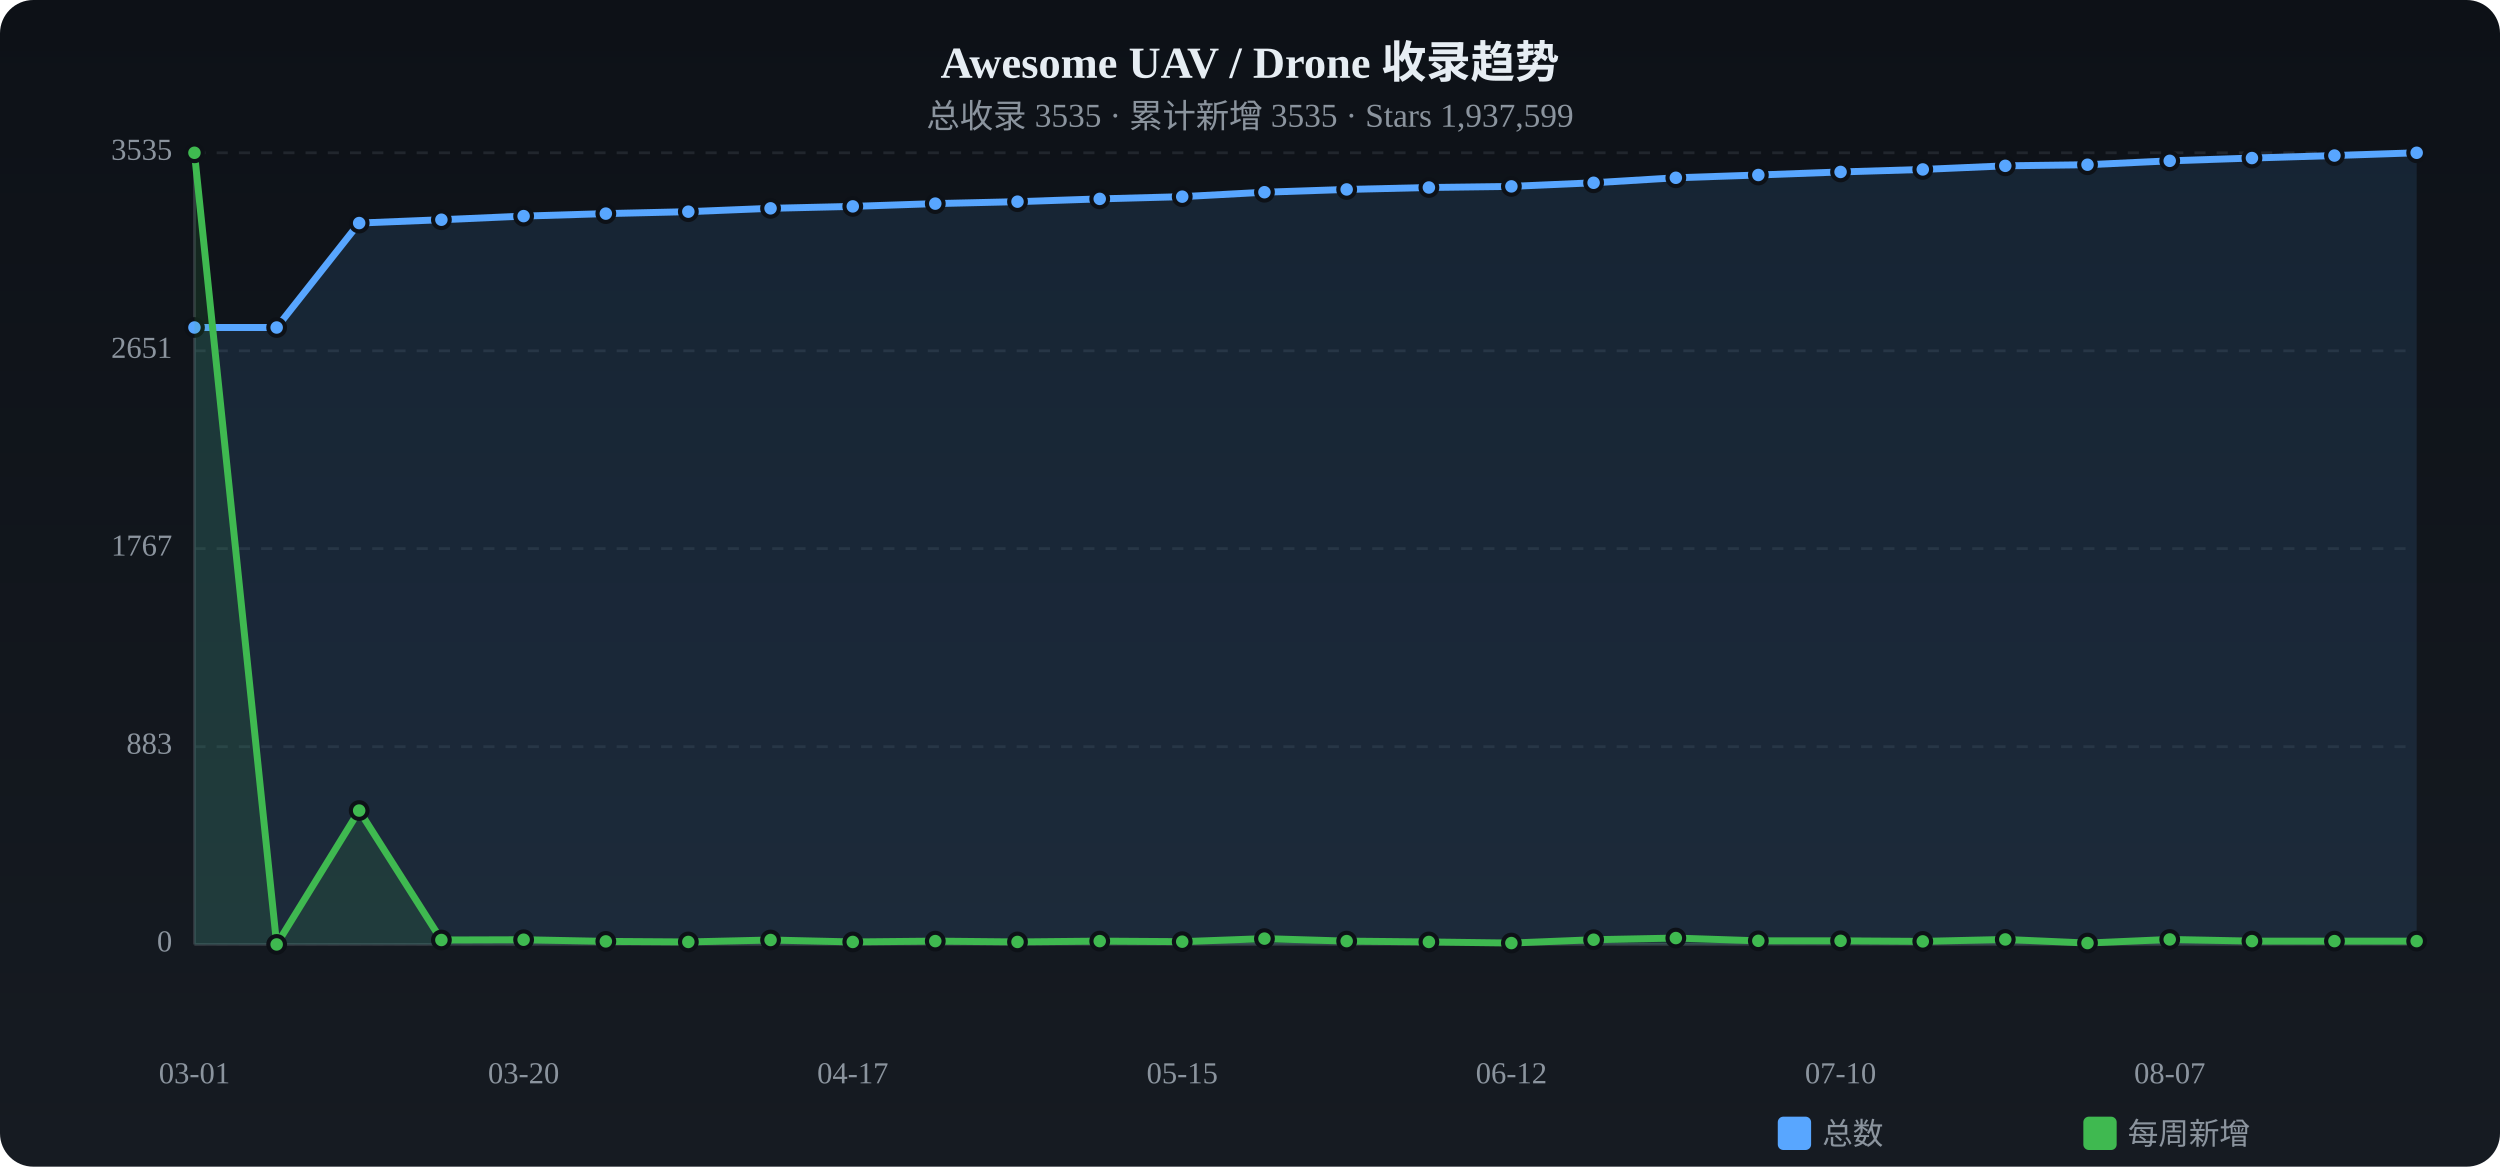
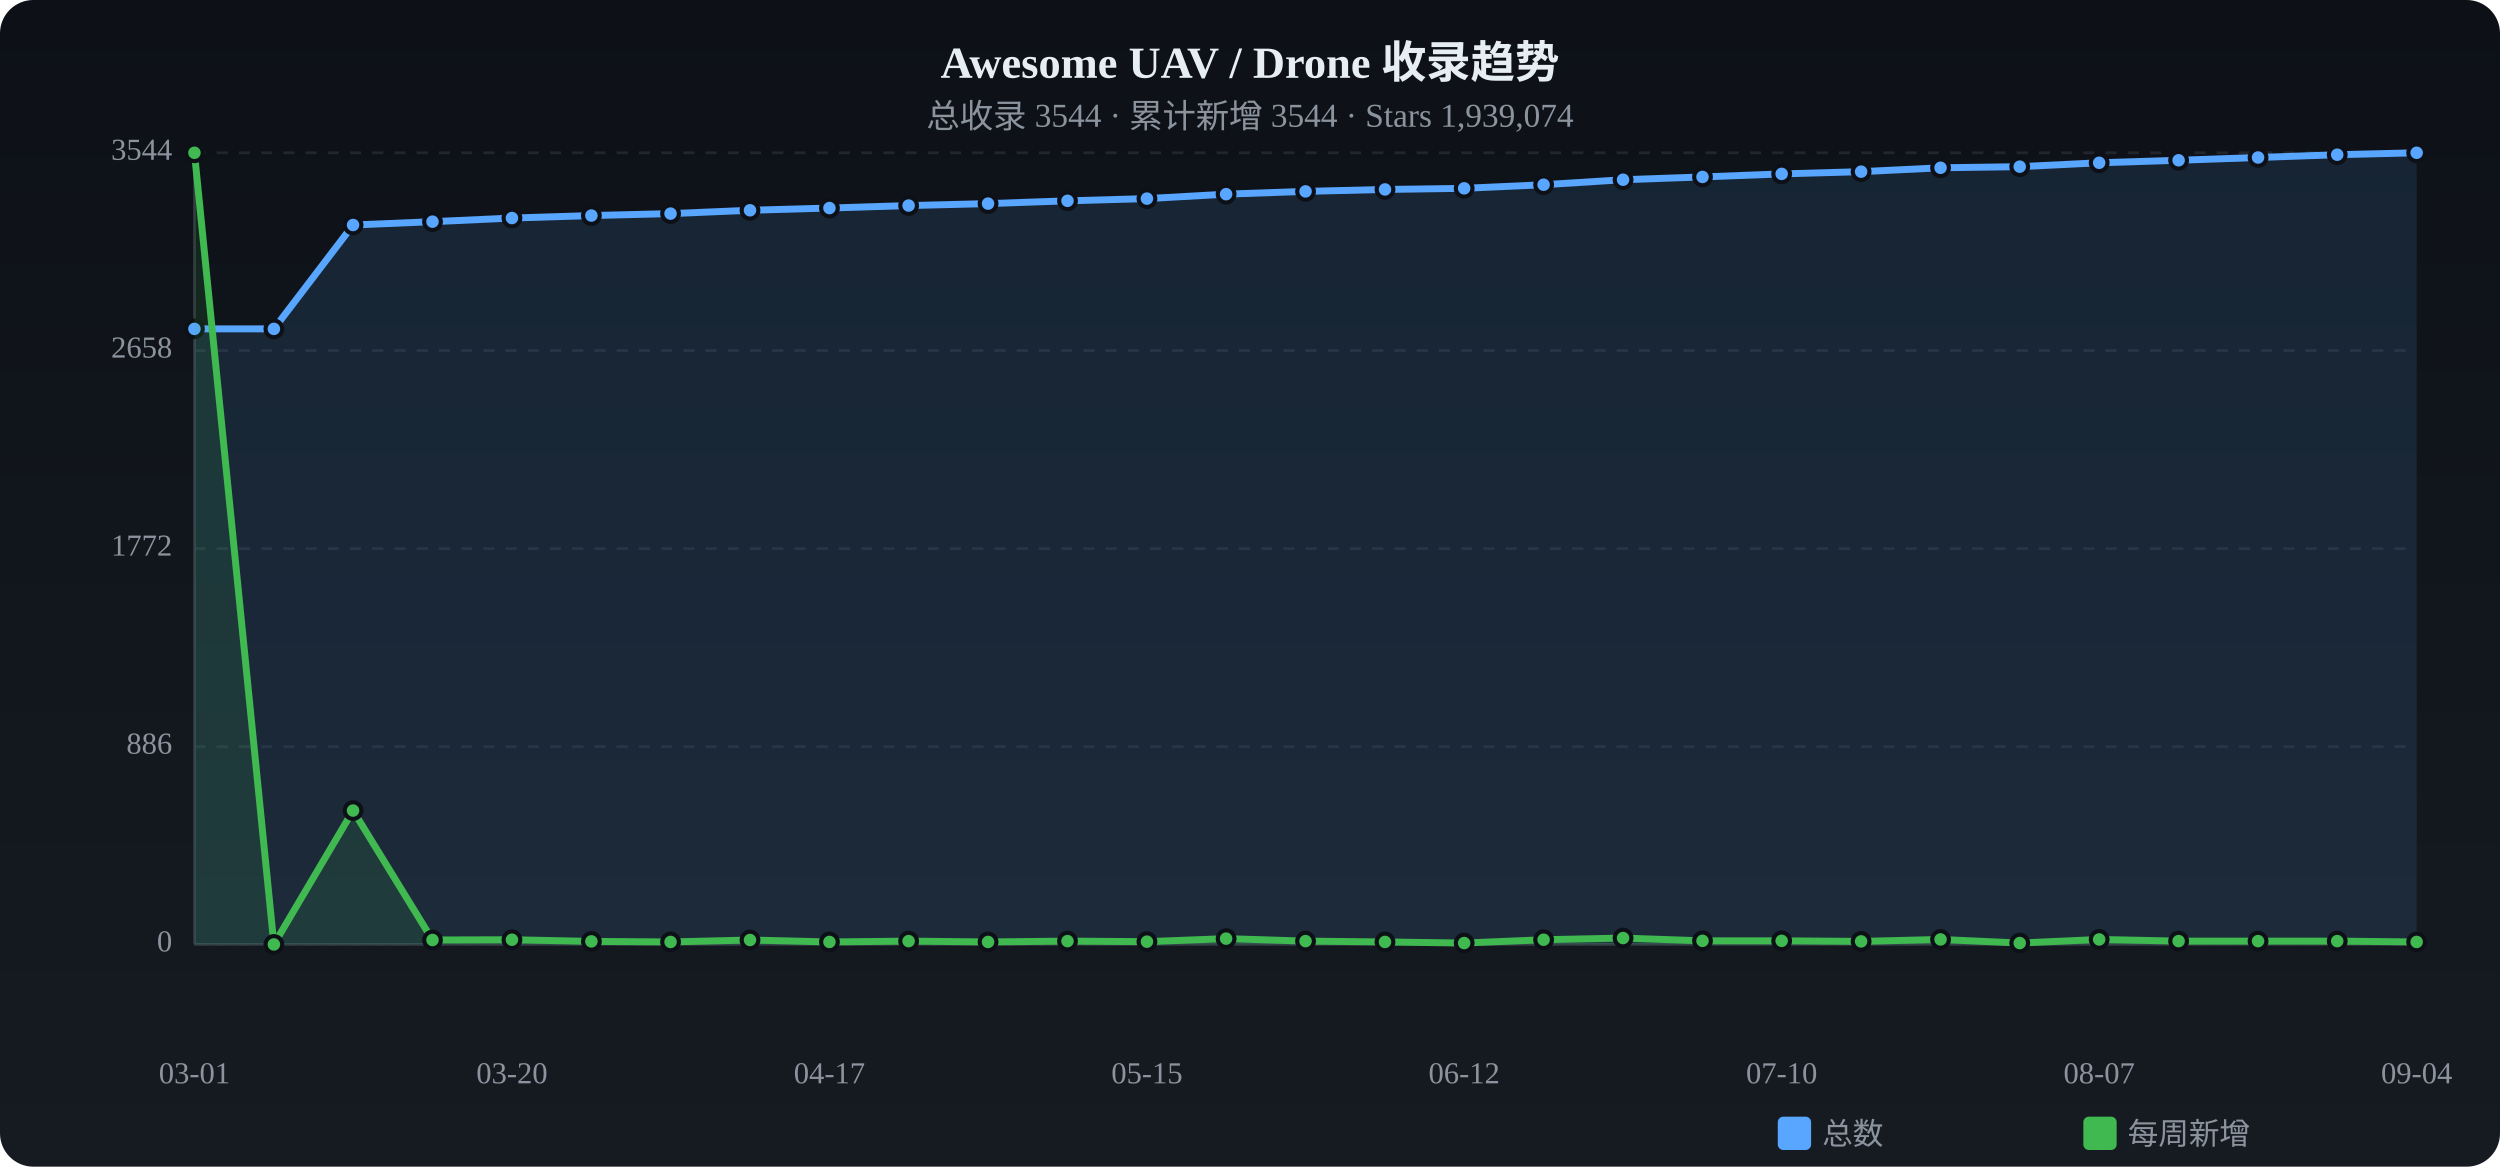
<svg xmlns="http://www.w3.org/2000/svg" viewBox="0 0 900 420" width="900" height="420">
  <defs>
    <linearGradient id="tbg" x1="0%" y1="0%" x2="0%" y2="100%">
      <stop offset="0%" stop-color="#0d1117" />
      <stop offset="100%" stop-color="#161b22" />
    </linearGradient>
  </defs>
  <rect width="900" height="420" rx="12" fill="url(#tbg)" />
  <text x="450.0" y="28" text-anchor="middle" fill="#e6edf3" font-size="16" font-weight="bold">Awesome UAV / Drone 收录趋势</text>
-   <text x="450.0" y="46" text-anchor="middle" fill="#8b949e" font-size="12">总收录 3535 · 累计新增 3535 · Stars 1,937,599</text>
+   <text x="450.0" y="46" text-anchor="middle" fill="#8b949e" font-size="12">总收录 3544 · 累计新增 3544 · Stars 1,939,074</text>
  <text x="62" y="340.0" text-anchor="end" fill="#8b949e" font-size="11" dominant-baseline="middle">0</text>
  <line x1="70" y1="340.0" x2="870" y2="340.0" stroke="#21262d" stroke-dasharray="4 4" />
-   <text x="62" y="268.8" text-anchor="end" fill="#8b949e" font-size="11" dominant-baseline="middle">883</text>
+   <text x="62" y="268.8" text-anchor="end" fill="#8b949e" font-size="11" dominant-baseline="middle">886</text>
  <line x1="70" y1="268.8" x2="870" y2="268.8" stroke="#21262d" stroke-dasharray="4 4" />
-   <text x="62" y="197.5" text-anchor="end" fill="#8b949e" font-size="11" dominant-baseline="middle">1767</text>
+   <text x="62" y="197.5" text-anchor="end" fill="#8b949e" font-size="11" dominant-baseline="middle">1772</text>
  <line x1="70" y1="197.5" x2="870" y2="197.5" stroke="#21262d" stroke-dasharray="4 4" />
-   <text x="62" y="126.3" text-anchor="end" fill="#8b949e" font-size="11" dominant-baseline="middle">2651</text>
-   <line x1="70" y1="126.3" x2="870" y2="126.3" stroke="#21262d" stroke-dasharray="4 4" />
-   <text x="62" y="55.0" text-anchor="end" fill="#8b949e" font-size="11" dominant-baseline="middle">3535</text>
+   <text x="62" y="126.2" text-anchor="end" fill="#8b949e" font-size="11" dominant-baseline="middle">2658</text>
+   <line x1="70" y1="126.2" x2="870" y2="126.2" stroke="#21262d" stroke-dasharray="4 4" />
+   <text x="62" y="55.0" text-anchor="end" fill="#8b949e" font-size="11" dominant-baseline="middle">3544</text>
  <line x1="70" y1="55.0" x2="870" y2="55.0" stroke="#21262d" stroke-dasharray="4 4" />
  <line x1="70" y1="55" x2="70" y2="340" stroke="#30363d" />
  <line x1="70" y1="340" x2="870" y2="340" stroke="#30363d" />
-   <path d="M70.0,117.9 L99.6,117.9 L129.3,80.3 L158.9,79.1 L188.5,77.8 L218.1,76.9 L247.8,76.2 L277.4,75.0 L307.0,74.3 L336.7,73.3 L366.3,72.6 L395.9,71.6 L425.6,70.8 L455.2,69.2 L484.8,68.2 L514.4,67.5 L544.1,67.1 L573.7,65.8 L603.3,64.0 L633.0,63.0 L662.6,61.9 L692.2,61.0 L721.9,59.7 L751.5,59.3 L781.1,57.9 L810.7,56.9 L840.4,56.0 L870.0,55.0 L870.0,340 L70.0,340 Z" fill="#58a6ff" opacity="0.12" />
-   <polyline points="70.0,117.9 99.6,117.9 129.3,80.3 158.9,79.1 188.5,77.8 218.1,76.9 247.8,76.2 277.4,75.0 307.0,74.3 336.7,73.3 366.3,72.6 395.9,71.6 425.6,70.8 455.2,69.2 484.8,68.2 514.4,67.5 544.1,67.1 573.7,65.8 603.3,64.0 633.0,63.0 662.6,61.9 692.2,61.0 721.9,59.7 751.5,59.3 781.1,57.9 810.7,56.9 840.4,56.0 870.0,55.0" fill="none" stroke="#58a6ff" stroke-width="2.5" stroke-linecap="round" stroke-linejoin="round" />
-   <circle cx="70.0" cy="117.9" r="3" fill="#58a6ff" stroke="#0d1117" stroke-width="1.5" />
-   <circle cx="99.6" cy="117.9" r="3" fill="#58a6ff" stroke="#0d1117" stroke-width="1.5" />
-   <circle cx="129.3" cy="80.3" r="3" fill="#58a6ff" stroke="#0d1117" stroke-width="1.5" />
-   <circle cx="158.9" cy="79.1" r="3" fill="#58a6ff" stroke="#0d1117" stroke-width="1.5" />
-   <circle cx="188.5" cy="77.8" r="3" fill="#58a6ff" stroke="#0d1117" stroke-width="1.5" />
-   <circle cx="218.1" cy="76.9" r="3" fill="#58a6ff" stroke="#0d1117" stroke-width="1.5" />
-   <circle cx="247.8" cy="76.2" r="3" fill="#58a6ff" stroke="#0d1117" stroke-width="1.5" />
-   <circle cx="277.4" cy="75.0" r="3" fill="#58a6ff" stroke="#0d1117" stroke-width="1.5" />
-   <circle cx="307.0" cy="74.3" r="3" fill="#58a6ff" stroke="#0d1117" stroke-width="1.5" />
-   <circle cx="336.7" cy="73.3" r="3" fill="#58a6ff" stroke="#0d1117" stroke-width="1.5" />
-   <circle cx="366.3" cy="72.6" r="3" fill="#58a6ff" stroke="#0d1117" stroke-width="1.5" />
-   <circle cx="395.9" cy="71.6" r="3" fill="#58a6ff" stroke="#0d1117" stroke-width="1.5" />
-   <circle cx="425.6" cy="70.8" r="3" fill="#58a6ff" stroke="#0d1117" stroke-width="1.5" />
-   <circle cx="455.2" cy="69.2" r="3" fill="#58a6ff" stroke="#0d1117" stroke-width="1.5" />
-   <circle cx="484.8" cy="68.2" r="3" fill="#58a6ff" stroke="#0d1117" stroke-width="1.5" />
-   <circle cx="514.4" cy="67.5" r="3" fill="#58a6ff" stroke="#0d1117" stroke-width="1.5" />
-   <circle cx="544.1" cy="67.1" r="3" fill="#58a6ff" stroke="#0d1117" stroke-width="1.5" />
-   <circle cx="573.7" cy="65.8" r="3" fill="#58a6ff" stroke="#0d1117" stroke-width="1.5" />
-   <circle cx="603.3" cy="64.0" r="3" fill="#58a6ff" stroke="#0d1117" stroke-width="1.5" />
-   <circle cx="633.0" cy="63.0" r="3" fill="#58a6ff" stroke="#0d1117" stroke-width="1.5" />
-   <circle cx="662.6" cy="61.9" r="3" fill="#58a6ff" stroke="#0d1117" stroke-width="1.5" />
-   <circle cx="692.2" cy="61.0" r="3" fill="#58a6ff" stroke="#0d1117" stroke-width="1.5" />
-   <circle cx="721.9" cy="59.7" r="3" fill="#58a6ff" stroke="#0d1117" stroke-width="1.5" />
-   <circle cx="751.5" cy="59.3" r="3" fill="#58a6ff" stroke="#0d1117" stroke-width="1.5" />
-   <circle cx="781.1" cy="57.9" r="3" fill="#58a6ff" stroke="#0d1117" stroke-width="1.5" />
-   <circle cx="810.7" cy="56.9" r="3" fill="#58a6ff" stroke="#0d1117" stroke-width="1.5" />
-   <circle cx="840.4" cy="56.0" r="3" fill="#58a6ff" stroke="#0d1117" stroke-width="1.5" />
+   <path d="M70.0,118.4 L98.6,118.4 L127.1,81.0 L155.7,79.8 L184.3,78.5 L212.9,77.6 L241.4,76.9 L270.0,75.7 L298.6,74.9 L327.1,74.0 L355.7,73.3 L384.3,72.3 L412.9,71.5 L441.4,69.9 L470.0,68.9 L498.6,68.2 L527.1,67.8 L555.7,66.5 L584.3,64.7 L612.9,63.7 L641.4,62.6 L670.0,61.8 L698.6,60.4 L727.1,60.0 L755.7,58.6 L784.3,57.7 L812.9,56.7 L841.4,55.7 L870.0,55.0 L870.0,340 L70.0,340 Z" fill="#58a6ff" opacity="0.12" />
+   <polyline points="70.0,118.4 98.6,118.4 127.1,81.0 155.7,79.8 184.3,78.5 212.9,77.6 241.4,76.9 270.0,75.7 298.6,74.9 327.1,74.0 355.7,73.3 384.3,72.3 412.9,71.5 441.4,69.9 470.0,68.9 498.6,68.2 527.1,67.8 555.7,66.5 584.3,64.7 612.9,63.7 641.4,62.6 670.0,61.8 698.6,60.4 727.1,60.0 755.7,58.6 784.3,57.7 812.9,56.7 841.4,55.7 870.0,55.0" fill="none" stroke="#58a6ff" stroke-width="2.5" stroke-linecap="round" stroke-linejoin="round" />
+   <circle cx="70.0" cy="118.4" r="3" fill="#58a6ff" stroke="#0d1117" stroke-width="1.5" />
+   <circle cx="98.6" cy="118.4" r="3" fill="#58a6ff" stroke="#0d1117" stroke-width="1.5" />
+   <circle cx="127.1" cy="81.0" r="3" fill="#58a6ff" stroke="#0d1117" stroke-width="1.5" />
+   <circle cx="155.7" cy="79.8" r="3" fill="#58a6ff" stroke="#0d1117" stroke-width="1.5" />
+   <circle cx="184.3" cy="78.5" r="3" fill="#58a6ff" stroke="#0d1117" stroke-width="1.5" />
+   <circle cx="212.9" cy="77.6" r="3" fill="#58a6ff" stroke="#0d1117" stroke-width="1.5" />
+   <circle cx="241.4" cy="76.9" r="3" fill="#58a6ff" stroke="#0d1117" stroke-width="1.5" />
+   <circle cx="270.0" cy="75.7" r="3" fill="#58a6ff" stroke="#0d1117" stroke-width="1.5" />
+   <circle cx="298.6" cy="74.9" r="3" fill="#58a6ff" stroke="#0d1117" stroke-width="1.5" />
+   <circle cx="327.1" cy="74.0" r="3" fill="#58a6ff" stroke="#0d1117" stroke-width="1.5" />
+   <circle cx="355.7" cy="73.3" r="3" fill="#58a6ff" stroke="#0d1117" stroke-width="1.5" />
+   <circle cx="384.3" cy="72.3" r="3" fill="#58a6ff" stroke="#0d1117" stroke-width="1.5" />
+   <circle cx="412.9" cy="71.5" r="3" fill="#58a6ff" stroke="#0d1117" stroke-width="1.5" />
+   <circle cx="441.4" cy="69.9" r="3" fill="#58a6ff" stroke="#0d1117" stroke-width="1.5" />
+   <circle cx="470.0" cy="68.9" r="3" fill="#58a6ff" stroke="#0d1117" stroke-width="1.5" />
+   <circle cx="498.6" cy="68.2" r="3" fill="#58a6ff" stroke="#0d1117" stroke-width="1.5" />
+   <circle cx="527.1" cy="67.8" r="3" fill="#58a6ff" stroke="#0d1117" stroke-width="1.5" />
+   <circle cx="555.7" cy="66.5" r="3" fill="#58a6ff" stroke="#0d1117" stroke-width="1.5" />
+   <circle cx="584.3" cy="64.7" r="3" fill="#58a6ff" stroke="#0d1117" stroke-width="1.5" />
+   <circle cx="612.9" cy="63.7" r="3" fill="#58a6ff" stroke="#0d1117" stroke-width="1.5" />
+   <circle cx="641.4" cy="62.6" r="3" fill="#58a6ff" stroke="#0d1117" stroke-width="1.5" />
+   <circle cx="670.0" cy="61.8" r="3" fill="#58a6ff" stroke="#0d1117" stroke-width="1.5" />
+   <circle cx="698.6" cy="60.4" r="3" fill="#58a6ff" stroke="#0d1117" stroke-width="1.5" />
+   <circle cx="727.1" cy="60.0" r="3" fill="#58a6ff" stroke="#0d1117" stroke-width="1.5" />
+   <circle cx="755.7" cy="58.6" r="3" fill="#58a6ff" stroke="#0d1117" stroke-width="1.5" />
+   <circle cx="784.3" cy="57.7" r="3" fill="#58a6ff" stroke="#0d1117" stroke-width="1.5" />
+   <circle cx="812.9" cy="56.7" r="3" fill="#58a6ff" stroke="#0d1117" stroke-width="1.5" />
+   <circle cx="841.4" cy="55.7" r="3" fill="#58a6ff" stroke="#0d1117" stroke-width="1.5" />
  <circle cx="870.0" cy="55.0" r="3" fill="#58a6ff" stroke="#0d1117" stroke-width="1.5" />
-   <path d="M70.0,55.0 L99.6,340.0 L129.3,291.8 L158.9,338.4 L188.5,338.3 L218.1,338.9 L247.8,339.1 L277.4,338.4 L307.0,339.1 L336.7,338.8 L366.3,339.1 L395.9,338.8 L425.6,339.0 L455.2,337.9 L484.8,338.8 L514.4,339.1 L544.1,339.5 L573.7,338.3 L603.3,337.7 L633.0,338.7 L662.6,338.7 L692.2,338.9 L721.9,338.2 L751.5,339.5 L781.1,338.2 L810.7,338.8 L840.4,338.8 L870.0,338.8 L870.0,340 L70.0,340 Z" fill="#3fb950" opacity="0.12" />
-   <polyline points="70.0,55.0 99.6,340.0 129.3,291.8 158.9,338.4 188.5,338.3 218.1,338.9 247.8,339.1 277.4,338.4 307.0,339.1 336.7,338.8 366.3,339.1 395.9,338.8 425.6,339.0 455.2,337.9 484.8,338.8 514.4,339.1 544.1,339.5 573.7,338.3 603.3,337.7 633.0,338.7 662.6,338.7 692.2,338.9 721.9,338.2 751.5,339.5 781.1,338.2 810.7,338.8 840.4,338.8 870.0,338.8" fill="none" stroke="#3fb950" stroke-width="2.5" stroke-linecap="round" stroke-linejoin="round" />
+   <path d="M70.0,55.0 L98.6,340.0 L127.1,291.8 L155.7,338.4 L184.3,338.3 L212.9,338.9 L241.4,339.1 L270.0,338.4 L298.6,339.1 L327.1,338.8 L355.7,339.1 L384.3,338.8 L412.9,339.0 L441.4,337.9 L470.0,338.8 L498.6,339.1 L527.1,339.5 L555.7,338.3 L584.3,337.7 L612.9,338.7 L641.4,338.7 L670.0,338.9 L698.6,338.2 L727.1,339.5 L755.7,338.2 L784.3,338.8 L812.9,338.8 L841.4,338.8 L870.0,339.1 L870.0,340 L70.0,340 Z" fill="#3fb950" opacity="0.12" />
+   <polyline points="70.0,55.0 98.6,340.0 127.1,291.8 155.7,338.4 184.3,338.3 212.9,338.9 241.4,339.1 270.0,338.4 298.6,339.1 327.1,338.8 355.7,339.1 384.3,338.8 412.9,339.0 441.4,337.9 470.0,338.8 498.6,339.1 527.1,339.5 555.7,338.3 584.3,337.7 612.9,338.7 641.4,338.7 670.0,338.9 698.6,338.2 727.1,339.5 755.7,338.2 784.3,338.8 812.9,338.8 841.4,338.8 870.0,339.1" fill="none" stroke="#3fb950" stroke-width="2.5" stroke-linecap="round" stroke-linejoin="round" />
  <circle cx="70.0" cy="55.0" r="3" fill="#3fb950" stroke="#0d1117" stroke-width="1.5" />
-   <circle cx="99.6" cy="340.0" r="3" fill="#3fb950" stroke="#0d1117" stroke-width="1.5" />
-   <circle cx="129.3" cy="291.8" r="3" fill="#3fb950" stroke="#0d1117" stroke-width="1.5" />
-   <circle cx="158.9" cy="338.4" r="3" fill="#3fb950" stroke="#0d1117" stroke-width="1.5" />
-   <circle cx="188.5" cy="338.3" r="3" fill="#3fb950" stroke="#0d1117" stroke-width="1.5" />
-   <circle cx="218.1" cy="338.9" r="3" fill="#3fb950" stroke="#0d1117" stroke-width="1.5" />
-   <circle cx="247.8" cy="339.1" r="3" fill="#3fb950" stroke="#0d1117" stroke-width="1.5" />
-   <circle cx="277.4" cy="338.4" r="3" fill="#3fb950" stroke="#0d1117" stroke-width="1.5" />
-   <circle cx="307.0" cy="339.1" r="3" fill="#3fb950" stroke="#0d1117" stroke-width="1.5" />
-   <circle cx="336.7" cy="338.8" r="3" fill="#3fb950" stroke="#0d1117" stroke-width="1.5" />
-   <circle cx="366.3" cy="339.1" r="3" fill="#3fb950" stroke="#0d1117" stroke-width="1.5" />
-   <circle cx="395.9" cy="338.8" r="3" fill="#3fb950" stroke="#0d1117" stroke-width="1.5" />
-   <circle cx="425.6" cy="339.0" r="3" fill="#3fb950" stroke="#0d1117" stroke-width="1.5" />
-   <circle cx="455.2" cy="337.9" r="3" fill="#3fb950" stroke="#0d1117" stroke-width="1.5" />
-   <circle cx="484.8" cy="338.8" r="3" fill="#3fb950" stroke="#0d1117" stroke-width="1.5" />
-   <circle cx="514.4" cy="339.1" r="3" fill="#3fb950" stroke="#0d1117" stroke-width="1.5" />
-   <circle cx="544.1" cy="339.5" r="3" fill="#3fb950" stroke="#0d1117" stroke-width="1.5" />
-   <circle cx="573.7" cy="338.3" r="3" fill="#3fb950" stroke="#0d1117" stroke-width="1.5" />
-   <circle cx="603.3" cy="337.7" r="3" fill="#3fb950" stroke="#0d1117" stroke-width="1.5" />
-   <circle cx="633.0" cy="338.7" r="3" fill="#3fb950" stroke="#0d1117" stroke-width="1.5" />
-   <circle cx="662.6" cy="338.7" r="3" fill="#3fb950" stroke="#0d1117" stroke-width="1.5" />
-   <circle cx="692.2" cy="338.9" r="3" fill="#3fb950" stroke="#0d1117" stroke-width="1.5" />
-   <circle cx="721.9" cy="338.2" r="3" fill="#3fb950" stroke="#0d1117" stroke-width="1.5" />
-   <circle cx="751.5" cy="339.5" r="3" fill="#3fb950" stroke="#0d1117" stroke-width="1.5" />
-   <circle cx="781.1" cy="338.2" r="3" fill="#3fb950" stroke="#0d1117" stroke-width="1.5" />
-   <circle cx="810.7" cy="338.8" r="3" fill="#3fb950" stroke="#0d1117" stroke-width="1.5" />
-   <circle cx="840.4" cy="338.8" r="3" fill="#3fb950" stroke="#0d1117" stroke-width="1.5" />
-   <circle cx="870.0" cy="338.8" r="3" fill="#3fb950" stroke="#0d1117" stroke-width="1.5" />
+   <circle cx="98.6" cy="340.0" r="3" fill="#3fb950" stroke="#0d1117" stroke-width="1.5" />
+   <circle cx="127.1" cy="291.8" r="3" fill="#3fb950" stroke="#0d1117" stroke-width="1.5" />
+   <circle cx="155.7" cy="338.4" r="3" fill="#3fb950" stroke="#0d1117" stroke-width="1.5" />
+   <circle cx="184.3" cy="338.3" r="3" fill="#3fb950" stroke="#0d1117" stroke-width="1.5" />
+   <circle cx="212.9" cy="338.9" r="3" fill="#3fb950" stroke="#0d1117" stroke-width="1.5" />
+   <circle cx="241.4" cy="339.1" r="3" fill="#3fb950" stroke="#0d1117" stroke-width="1.5" />
+   <circle cx="270.0" cy="338.4" r="3" fill="#3fb950" stroke="#0d1117" stroke-width="1.5" />
+   <circle cx="298.6" cy="339.1" r="3" fill="#3fb950" stroke="#0d1117" stroke-width="1.5" />
+   <circle cx="327.1" cy="338.8" r="3" fill="#3fb950" stroke="#0d1117" stroke-width="1.5" />
+   <circle cx="355.7" cy="339.1" r="3" fill="#3fb950" stroke="#0d1117" stroke-width="1.5" />
+   <circle cx="384.3" cy="338.8" r="3" fill="#3fb950" stroke="#0d1117" stroke-width="1.5" />
+   <circle cx="412.9" cy="339.0" r="3" fill="#3fb950" stroke="#0d1117" stroke-width="1.5" />
+   <circle cx="441.4" cy="337.9" r="3" fill="#3fb950" stroke="#0d1117" stroke-width="1.5" />
+   <circle cx="470.0" cy="338.8" r="3" fill="#3fb950" stroke="#0d1117" stroke-width="1.5" />
+   <circle cx="498.6" cy="339.1" r="3" fill="#3fb950" stroke="#0d1117" stroke-width="1.5" />
+   <circle cx="527.1" cy="339.5" r="3" fill="#3fb950" stroke="#0d1117" stroke-width="1.5" />
+   <circle cx="555.7" cy="338.3" r="3" fill="#3fb950" stroke="#0d1117" stroke-width="1.5" />
+   <circle cx="584.3" cy="337.7" r="3" fill="#3fb950" stroke="#0d1117" stroke-width="1.5" />
+   <circle cx="612.9" cy="338.7" r="3" fill="#3fb950" stroke="#0d1117" stroke-width="1.5" />
+   <circle cx="641.4" cy="338.7" r="3" fill="#3fb950" stroke="#0d1117" stroke-width="1.5" />
+   <circle cx="670.0" cy="338.9" r="3" fill="#3fb950" stroke="#0d1117" stroke-width="1.5" />
+   <circle cx="698.6" cy="338.2" r="3" fill="#3fb950" stroke="#0d1117" stroke-width="1.5" />
+   <circle cx="727.1" cy="339.5" r="3" fill="#3fb950" stroke="#0d1117" stroke-width="1.5" />
+   <circle cx="755.7" cy="338.2" r="3" fill="#3fb950" stroke="#0d1117" stroke-width="1.5" />
+   <circle cx="784.3" cy="338.8" r="3" fill="#3fb950" stroke="#0d1117" stroke-width="1.5" />
+   <circle cx="812.9" cy="338.8" r="3" fill="#3fb950" stroke="#0d1117" stroke-width="1.5" />
+   <circle cx="841.4" cy="338.8" r="3" fill="#3fb950" stroke="#0d1117" stroke-width="1.5" />
+   <circle cx="870.0" cy="339.1" r="3" fill="#3fb950" stroke="#0d1117" stroke-width="1.5" />
  <text x="70.0" y="390" text-anchor="middle" fill="#8b949e" font-size="11">03-01</text>
-   <text x="188.5" y="390" text-anchor="middle" fill="#8b949e" font-size="11">03-20</text>
-   <text x="307.0" y="390" text-anchor="middle" fill="#8b949e" font-size="11">04-17</text>
-   <text x="425.6" y="390" text-anchor="middle" fill="#8b949e" font-size="11">05-15</text>
-   <text x="544.1" y="390" text-anchor="middle" fill="#8b949e" font-size="11">06-12</text>
-   <text x="662.6" y="390" text-anchor="middle" fill="#8b949e" font-size="11">07-10</text>
-   <text x="781.1" y="390" text-anchor="middle" fill="#8b949e" font-size="11">08-07</text>
+   <text x="184.3" y="390" text-anchor="middle" fill="#8b949e" font-size="11">03-20</text>
+   <text x="298.6" y="390" text-anchor="middle" fill="#8b949e" font-size="11">04-17</text>
+   <text x="412.9" y="390" text-anchor="middle" fill="#8b949e" font-size="11">05-15</text>
+   <text x="527.1" y="390" text-anchor="middle" fill="#8b949e" font-size="11">06-12</text>
+   <text x="641.4" y="390" text-anchor="middle" fill="#8b949e" font-size="11">07-10</text>
+   <text x="755.7" y="390" text-anchor="middle" fill="#8b949e" font-size="11">08-07</text>
+   <text x="870.0" y="390" text-anchor="middle" fill="#8b949e" font-size="11">09-04</text>
  <rect x="640" y="402" width="12" height="12" rx="2" fill="#58a6ff" />
  <text x="656" y="412" fill="#8b949e" font-size="11">总数</text>
  <rect x="750" y="402" width="12" height="12" rx="2" fill="#3fb950" />
  <text x="766" y="412" fill="#8b949e" font-size="11">每周新增</text>
</svg>
